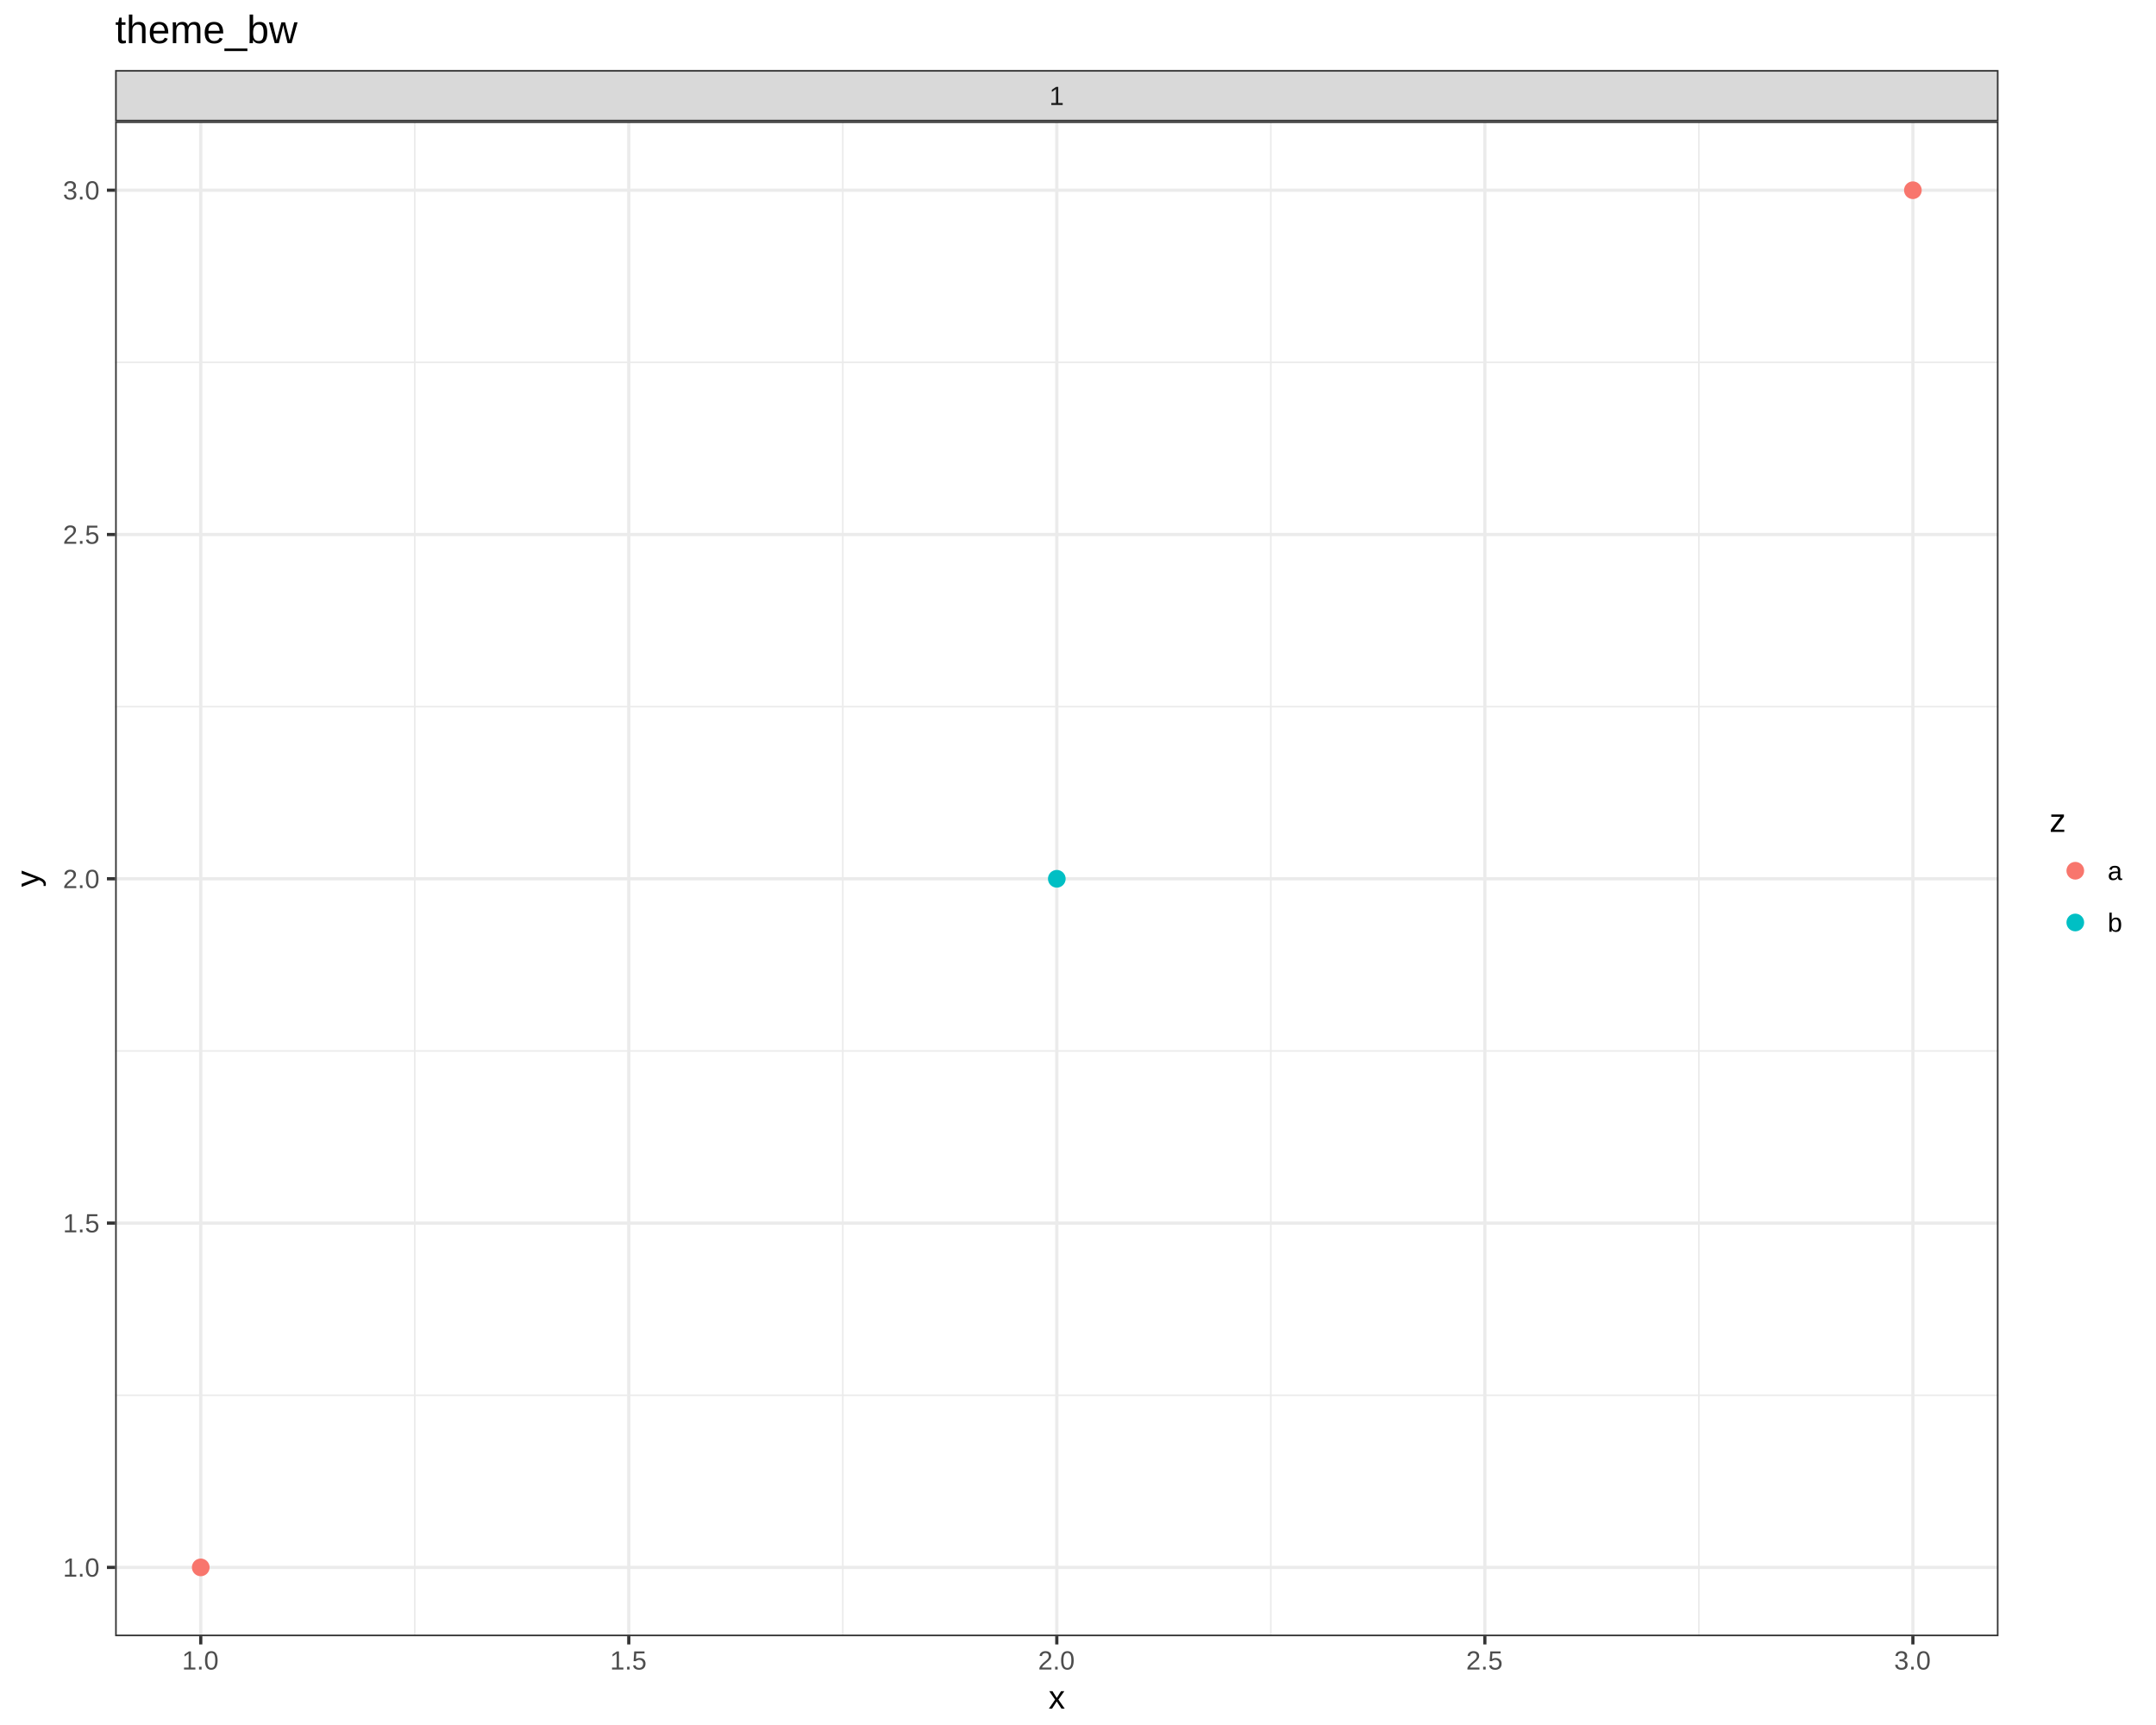
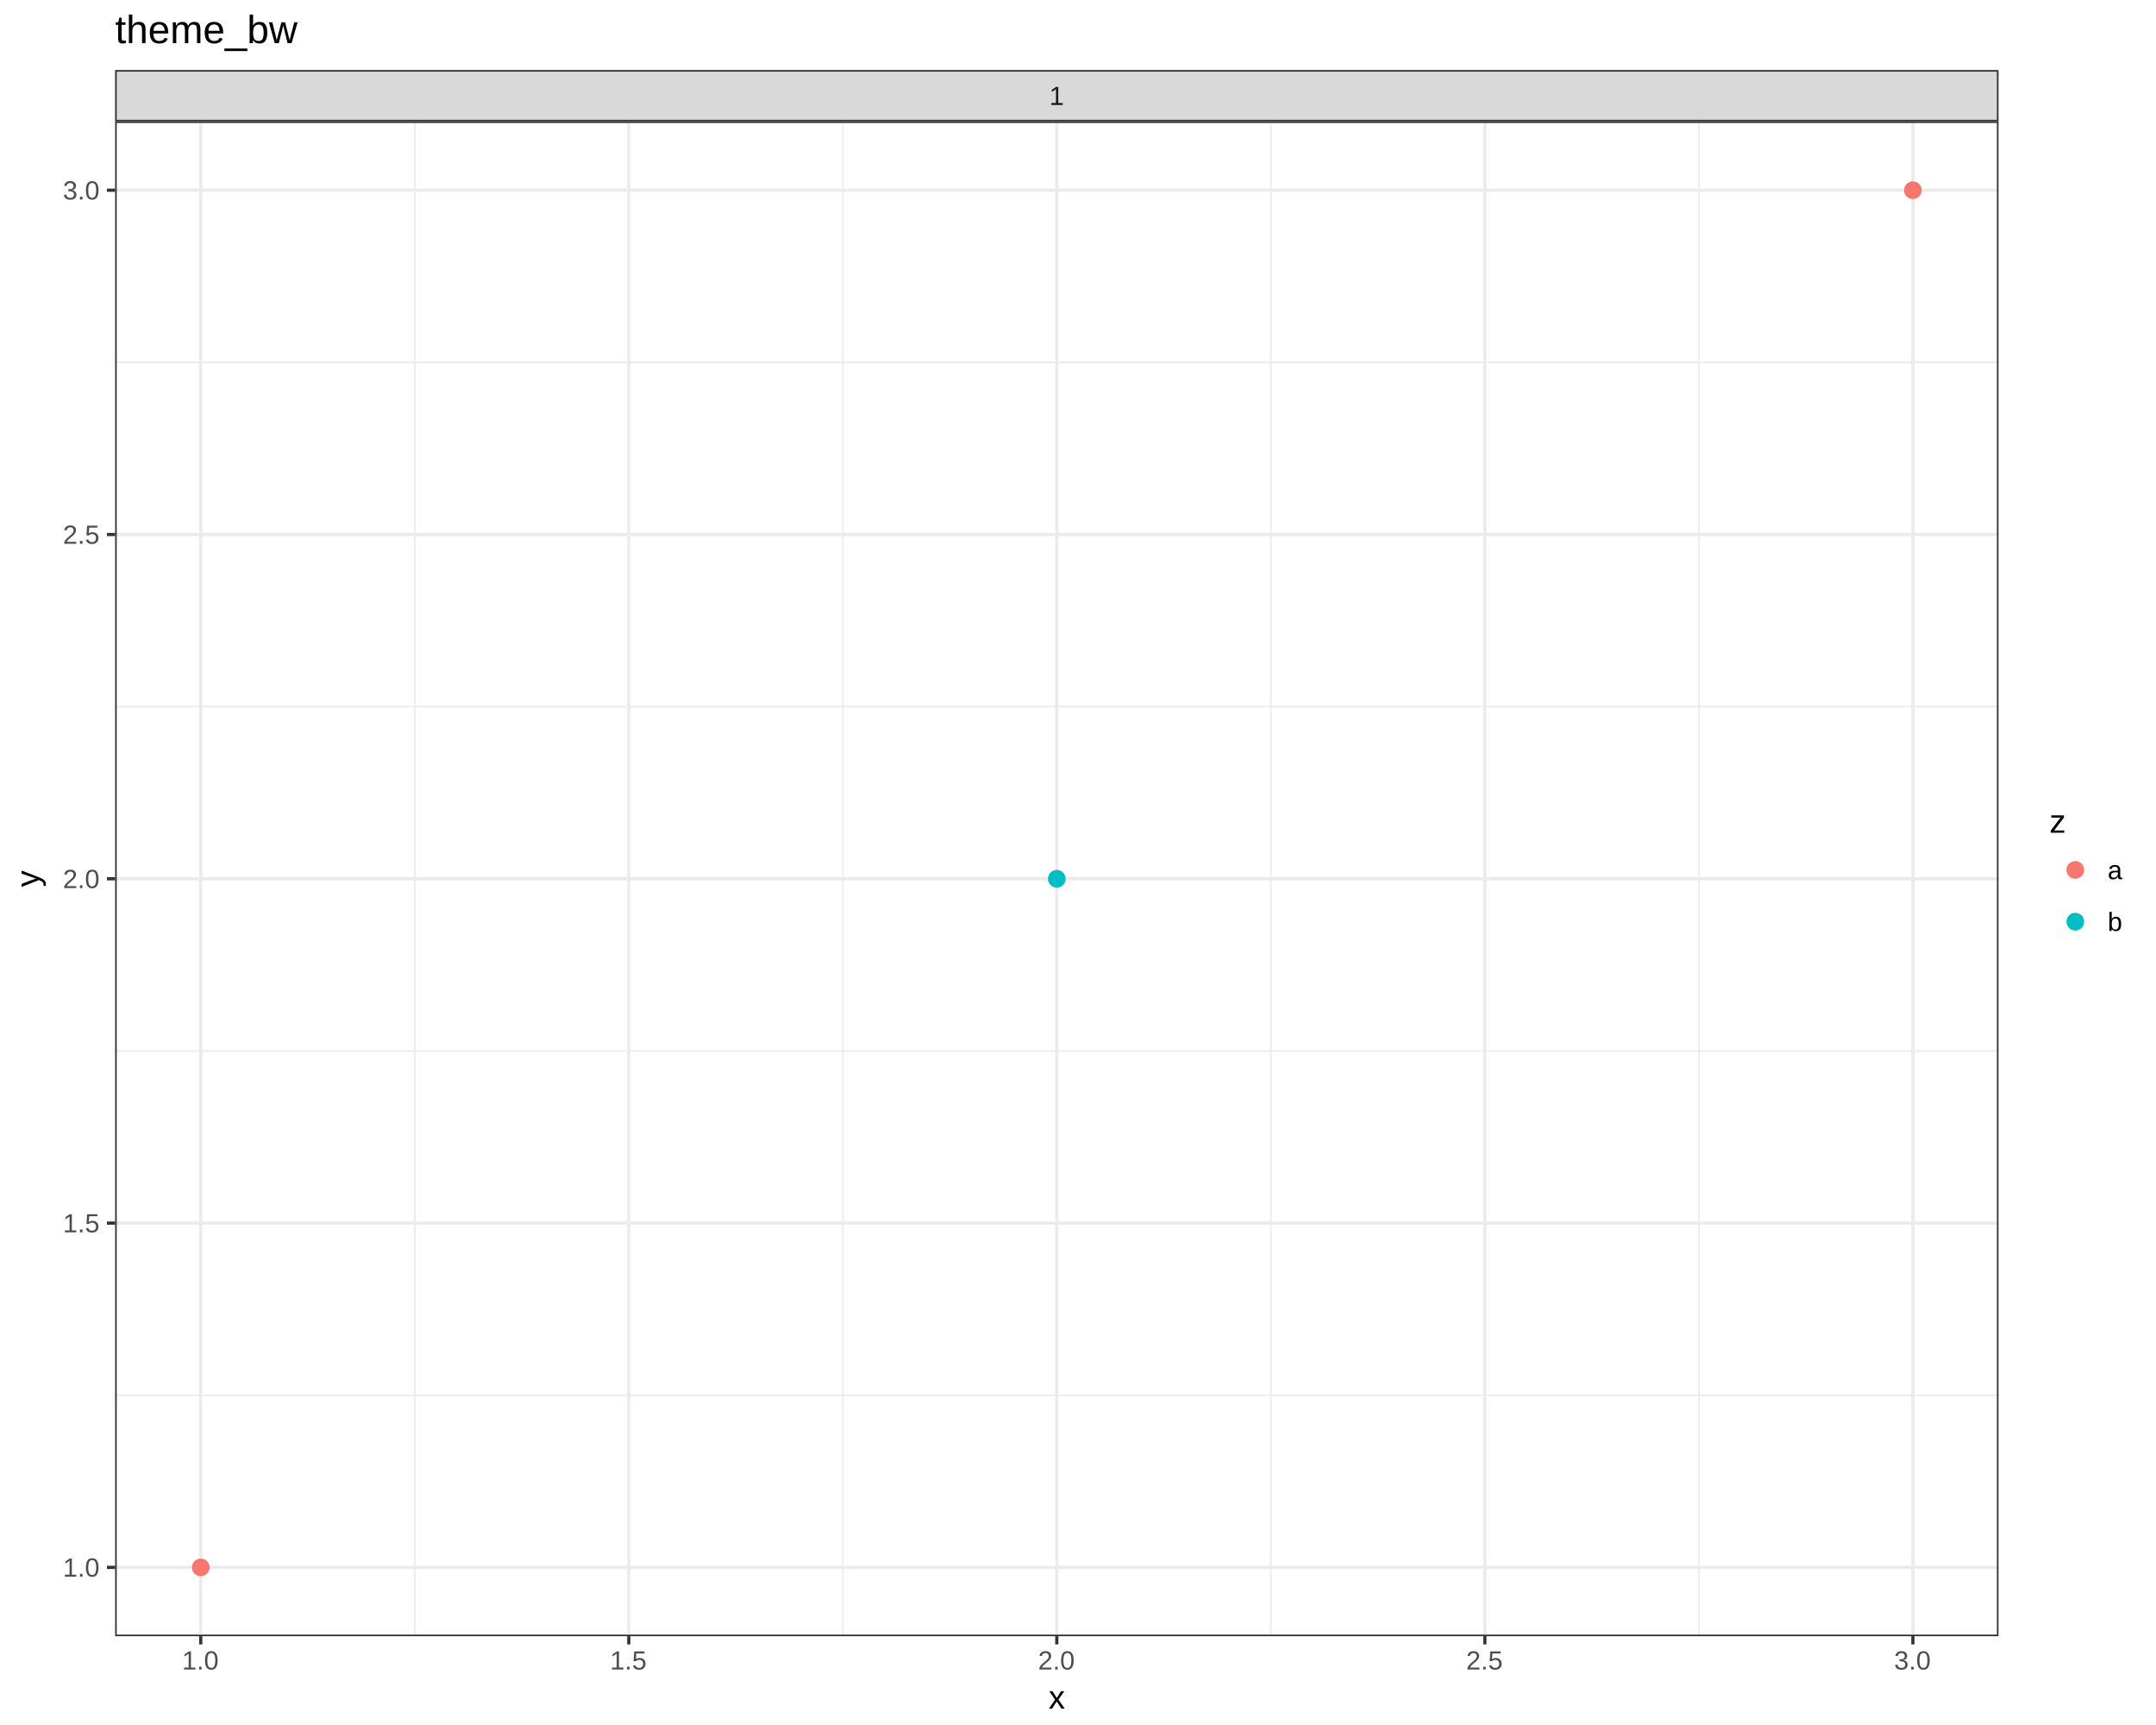
<svg xmlns="http://www.w3.org/2000/svg" viewBox="0 0 720.00 576.00">
  <defs>
    <style type="text/css">
    line, polyline, polygon, path, rect, circle {
      fill: none;
      stroke: #000000;
      stroke-linecap: round;
      stroke-linejoin: round;
      stroke-miterlimit: 10.00;
    }
  </style>
  </defs>
  <rect width="100%" height="100%" style="stroke: none; fill: #FFFFFF;" />
  <rect x="0.00" y="0.00" width="720.00" height="576.00" style="stroke-width: 1.07; stroke: #FFFFFF; fill: #FFFFFF;" />
  <defs>
    <clipPath id="cpMzguNDV8NjY3LjQwfDU0Ni4zNnw0MC41Mw==">
      <rect x="38.45" y="40.53" width="628.95" height="505.83" />
    </clipPath>
  </defs>
  <rect x="38.45" y="40.53" width="628.95" height="505.83" style="stroke-width: 1.07; stroke: none; fill: #FFFFFF;" clip-path="url(#cpMzguNDV8NjY3LjQwfDU0Ni4zNnw0MC41Mw==)" />
  <polyline points="38.45,465.89 667.40,465.89 " style="stroke-width: 0.53; stroke: #EBEBEB; stroke-linecap: butt;" clip-path="url(#cpMzguNDV8NjY3LjQwfDU0Ni4zNnw0MC41Mw==)" />
  <polyline points="38.45,350.93 667.40,350.93 " style="stroke-width: 0.53; stroke: #EBEBEB; stroke-linecap: butt;" clip-path="url(#cpMzguNDV8NjY3LjQwfDU0Ni4zNnw0MC41Mw==)" />
  <polyline points="38.45,235.96 667.40,235.96 " style="stroke-width: 0.53; stroke: #EBEBEB; stroke-linecap: butt;" clip-path="url(#cpMzguNDV8NjY3LjQwfDU0Ni4zNnw0MC41Mw==)" />
  <polyline points="38.45,121.00 667.40,121.00 " style="stroke-width: 0.53; stroke: #EBEBEB; stroke-linecap: butt;" clip-path="url(#cpMzguNDV8NjY3LjQwfDU0Ni4zNnw0MC41Mw==)" />
  <polyline points="138.51,546.36 138.51,40.53 " style="stroke-width: 0.53; stroke: #EBEBEB; stroke-linecap: butt;" clip-path="url(#cpMzguNDV8NjY3LjQwfDU0Ni4zNnw0MC41Mw==)" />
  <polyline points="281.45,546.36 281.45,40.53 " style="stroke-width: 0.53; stroke: #EBEBEB; stroke-linecap: butt;" clip-path="url(#cpMzguNDV8NjY3LjQwfDU0Ni4zNnw0MC41Mw==)" />
  <polyline points="424.39,546.36 424.39,40.53 " style="stroke-width: 0.53; stroke: #EBEBEB; stroke-linecap: butt;" clip-path="url(#cpMzguNDV8NjY3LjQwfDU0Ni4zNnw0MC41Mw==)" />
  <polyline points="567.34,546.36 567.34,40.53 " style="stroke-width: 0.53; stroke: #EBEBEB; stroke-linecap: butt;" clip-path="url(#cpMzguNDV8NjY3LjQwfDU0Ni4zNnw0MC41Mw==)" />
  <polyline points="38.45,523.37 667.40,523.37 " style="stroke-width: 1.07; stroke: #EBEBEB; stroke-linecap: butt;" clip-path="url(#cpMzguNDV8NjY3LjQwfDU0Ni4zNnw0MC41Mw==)" />
  <polyline points="38.45,408.41 667.40,408.41 " style="stroke-width: 1.07; stroke: #EBEBEB; stroke-linecap: butt;" clip-path="url(#cpMzguNDV8NjY3LjQwfDU0Ni4zNnw0MC41Mw==)" />
  <polyline points="38.45,293.44 667.40,293.44 " style="stroke-width: 1.07; stroke: #EBEBEB; stroke-linecap: butt;" clip-path="url(#cpMzguNDV8NjY3LjQwfDU0Ni4zNnw0MC41Mw==)" />
  <polyline points="38.45,178.48 667.40,178.48 " style="stroke-width: 1.07; stroke: #EBEBEB; stroke-linecap: butt;" clip-path="url(#cpMzguNDV8NjY3LjQwfDU0Ni4zNnw0MC41Mw==)" />
  <polyline points="38.45,63.52 667.40,63.52 " style="stroke-width: 1.07; stroke: #EBEBEB; stroke-linecap: butt;" clip-path="url(#cpMzguNDV8NjY3LjQwfDU0Ni4zNnw0MC41Mw==)" />
  <polyline points="67.04,546.36 67.04,40.53 " style="stroke-width: 1.07; stroke: #EBEBEB; stroke-linecap: butt;" clip-path="url(#cpMzguNDV8NjY3LjQwfDU0Ni4zNnw0MC41Mw==)" />
  <polyline points="209.98,546.36 209.98,40.53 " style="stroke-width: 1.07; stroke: #EBEBEB; stroke-linecap: butt;" clip-path="url(#cpMzguNDV8NjY3LjQwfDU0Ni4zNnw0MC41Mw==)" />
  <polyline points="352.92,546.36 352.92,40.53 " style="stroke-width: 1.07; stroke: #EBEBEB; stroke-linecap: butt;" clip-path="url(#cpMzguNDV8NjY3LjQwfDU0Ni4zNnw0MC41Mw==)" />
  <polyline points="495.87,546.36 495.87,40.53 " style="stroke-width: 1.07; stroke: #EBEBEB; stroke-linecap: butt;" clip-path="url(#cpMzguNDV8NjY3LjQwfDU0Ni4zNnw0MC41Mw==)" />
  <polyline points="638.81,546.36 638.81,40.53 " style="stroke-width: 1.07; stroke: #EBEBEB; stroke-linecap: butt;" clip-path="url(#cpMzguNDV8NjY3LjQwfDU0Ni4zNnw0MC41Mw==)" />
  <circle cx="67.04" cy="523.37" r="1.95pt" style="stroke-width: 0.71; stroke: #F8766D; fill: #F8766D;" clip-path="url(#cpMzguNDV8NjY3LjQwfDU0Ni4zNnw0MC41Mw==)" />
  <circle cx="352.92" cy="293.44" r="1.95pt" style="stroke-width: 0.71; stroke: #00BFC4; fill: #00BFC4;" clip-path="url(#cpMzguNDV8NjY3LjQwfDU0Ni4zNnw0MC41Mw==)" />
  <circle cx="638.81" cy="63.52" r="1.95pt" style="stroke-width: 0.71; stroke: #F8766D; fill: #F8766D;" clip-path="url(#cpMzguNDV8NjY3LjQwfDU0Ni4zNnw0MC41Mw==)" />
  <rect x="38.45" y="40.53" width="628.95" height="505.83" style="stroke-width: 1.07; stroke: #333333;" clip-path="url(#cpMzguNDV8NjY3LjQwfDU0Ni4zNnw0MC41Mw==)" />
  <defs>
    <clipPath id="cpMC4wMHw3MjAuMDB8NTc2LjAwfDAuMDA=">
      <rect x="0.00" y="0.00" width="720.00" height="576.00" />
    </clipPath>
  </defs>
  <defs>
    <clipPath id="cpMzguNDV8NjY3LjQwfDQwLjUzfDIzLjM4">
      <rect x="38.45" y="23.38" width="628.95" height="17.15" />
    </clipPath>
  </defs>
  <rect x="38.45" y="23.38" width="628.95" height="17.15" style="stroke-width: 1.07; stroke: #333333; fill: #D9D9D9;" clip-path="url(#cpMzguNDV8NjY3LjQwfDQwLjUzfDIzLjM4)" />
  <g clip-path="url(#cpMzguNDV8NjY3LjQwfDQwLjUzfDIzLjM4)">
    <text x="350.42" y="35.05" style="font-size: 8.80px; fill: #1A1A1A; font-family: Liberation Sans;" textLength="5.01px" lengthAdjust="spacingAndGlyphs">1</text>
  </g>
  <defs>
    <clipPath id="cpMC4wMHw3MjAuMDB8NTc2LjAwfDAuMDA=">
      <rect x="0.00" y="0.00" width="720.00" height="576.00" />
    </clipPath>
  </defs>
  <polyline points="67.04,549.10 67.04,546.36 " style="stroke-width: 1.07; stroke: #333333; stroke-linecap: butt;" clip-path="url(#cpMC4wMHw3MjAuMDB8NTc2LjAwfDAuMDA=)" />
  <polyline points="209.98,549.10 209.98,546.36 " style="stroke-width: 1.07; stroke: #333333; stroke-linecap: butt;" clip-path="url(#cpMC4wMHw3MjAuMDB8NTc2LjAwfDAuMDA=)" />
  <polyline points="352.92,549.10 352.92,546.36 " style="stroke-width: 1.07; stroke: #333333; stroke-linecap: butt;" clip-path="url(#cpMC4wMHw3MjAuMDB8NTc2LjAwfDAuMDA=)" />
  <polyline points="495.87,549.10 495.87,546.36 " style="stroke-width: 1.07; stroke: #333333; stroke-linecap: butt;" clip-path="url(#cpMC4wMHw3MjAuMDB8NTc2LjAwfDAuMDA=)" />
  <polyline points="638.81,549.10 638.81,546.36 " style="stroke-width: 1.07; stroke: #333333; stroke-linecap: butt;" clip-path="url(#cpMC4wMHw3MjAuMDB8NTc2LjAwfDAuMDA=)" />
  <g clip-path="url(#cpMC4wMHw3MjAuMDB8NTc2LjAwfDAuMDA=)">
    <text x="60.78" y="557.48" style="font-size: 8.80px; fill: #4D4D4D; font-family: Liberation Sans;" textLength="12.51px" lengthAdjust="spacingAndGlyphs">1.0</text>
  </g>
  <g clip-path="url(#cpMC4wMHw3MjAuMDB8NTc2LjAwfDAuMDA=)">
    <text x="203.72" y="557.48" style="font-size: 8.80px; fill: #4D4D4D; font-family: Liberation Sans;" textLength="12.51px" lengthAdjust="spacingAndGlyphs">1.5</text>
  </g>
  <g clip-path="url(#cpMC4wMHw3MjAuMDB8NTc2LjAwfDAuMDA=)">
    <text x="346.67" y="557.48" style="font-size: 8.80px; fill: #4D4D4D; font-family: Liberation Sans;" textLength="12.51px" lengthAdjust="spacingAndGlyphs">2.0</text>
  </g>
  <g clip-path="url(#cpMC4wMHw3MjAuMDB8NTc2LjAwfDAuMDA=)">
    <text x="489.61" y="557.48" style="font-size: 8.80px; fill: #4D4D4D; font-family: Liberation Sans;" textLength="12.51px" lengthAdjust="spacingAndGlyphs">2.5</text>
  </g>
  <g clip-path="url(#cpMC4wMHw3MjAuMDB8NTc2LjAwfDAuMDA=)">
    <text x="632.55" y="557.48" style="font-size: 8.80px; fill: #4D4D4D; font-family: Liberation Sans;" textLength="12.51px" lengthAdjust="spacingAndGlyphs">3.0</text>
  </g>
  <g clip-path="url(#cpMC4wMHw3MjAuMDB8NTc2LjAwfDAuMDA=)">
    <text x="21.01" y="526.46" style="font-size: 8.80px; fill: #4D4D4D; font-family: Liberation Sans;" textLength="12.51px" lengthAdjust="spacingAndGlyphs">1.0</text>
  </g>
  <g clip-path="url(#cpMC4wMHw3MjAuMDB8NTc2LjAwfDAuMDA=)">
    <text x="21.01" y="411.50" style="font-size: 8.80px; fill: #4D4D4D; font-family: Liberation Sans;" textLength="12.51px" lengthAdjust="spacingAndGlyphs">1.5</text>
  </g>
  <g clip-path="url(#cpMC4wMHw3MjAuMDB8NTc2LjAwfDAuMDA=)">
    <text x="21.01" y="296.54" style="font-size: 8.80px; fill: #4D4D4D; font-family: Liberation Sans;" textLength="12.51px" lengthAdjust="spacingAndGlyphs">2.0</text>
  </g>
  <g clip-path="url(#cpMC4wMHw3MjAuMDB8NTc2LjAwfDAuMDA=)">
    <text x="21.01" y="181.58" style="font-size: 8.80px; fill: #4D4D4D; font-family: Liberation Sans;" textLength="12.51px" lengthAdjust="spacingAndGlyphs">2.5</text>
  </g>
  <g clip-path="url(#cpMC4wMHw3MjAuMDB8NTc2LjAwfDAuMDA=)">
    <text x="21.01" y="66.62" style="font-size: 8.80px; fill: #4D4D4D; font-family: Liberation Sans;" textLength="12.51px" lengthAdjust="spacingAndGlyphs">3.0</text>
  </g>
  <polyline points="35.71,523.37 38.45,523.37 " style="stroke-width: 1.07; stroke: #333333; stroke-linecap: butt;" clip-path="url(#cpMC4wMHw3MjAuMDB8NTc2LjAwfDAuMDA=)" />
  <polyline points="35.71,408.41 38.45,408.41 " style="stroke-width: 1.07; stroke: #333333; stroke-linecap: butt;" clip-path="url(#cpMC4wMHw3MjAuMDB8NTc2LjAwfDAuMDA=)" />
  <polyline points="35.71,293.44 38.45,293.44 " style="stroke-width: 1.07; stroke: #333333; stroke-linecap: butt;" clip-path="url(#cpMC4wMHw3MjAuMDB8NTc2LjAwfDAuMDA=)" />
  <polyline points="35.71,178.48 38.45,178.48 " style="stroke-width: 1.07; stroke: #333333; stroke-linecap: butt;" clip-path="url(#cpMC4wMHw3MjAuMDB8NTc2LjAwfDAuMDA=)" />
  <polyline points="35.71,63.52 38.45,63.52 " style="stroke-width: 1.07; stroke: #333333; stroke-linecap: butt;" clip-path="url(#cpMC4wMHw3MjAuMDB8NTc2LjAwfDAuMDA=)" />
  <g clip-path="url(#cpMC4wMHw3MjAuMDB8NTc2LjAwfDAuMDA=)">
    <text x="350.17" y="570.52" style="font-size: 11.00px; font-family: Liberation Sans;" textLength="5.50px" lengthAdjust="spacingAndGlyphs">x</text>
  </g>
  <g clip-path="url(#cpMC4wMHw3MjAuMDB8NTc2LjAwfDAuMDA=)">
    <text transform="translate(13.04,296.19) rotate(-90)" style="font-size: 11.00px; font-family: Liberation Sans;" textLength="5.50px" lengthAdjust="spacingAndGlyphs">y</text>
  </g>
-   <rect x="678.74" y="264.55" width="35.78" height="57.78" style="stroke-width: 1.07; stroke: none; fill: #FFFFFF;" clip-path="url(#cpMC4wMHw3MjAuMDB8NTc2LjAwfDAuMDA=)" />
+   <rect x="678.74" y="264.82" width="35.78" height="57.24" style="stroke-width: 1.07; stroke: none; fill: #FFFFFF;" clip-path="url(#cpMC4wMHw3MjAuMDB8NTc2LjAwfDAuMDA=)" />
  <g clip-path="url(#cpMC4wMHw3MjAuMDB8NTc2LjAwfDAuMDA=)">
-     <text x="684.41" y="277.79" style="font-size: 11.00px; font-family: Liberation Sans;" textLength="5.50px" lengthAdjust="spacingAndGlyphs">z</text>
+     <text x="684.41" y="278.06" style="font-size: 11.00px; font-family: Liberation Sans;" textLength="5.50px" lengthAdjust="spacingAndGlyphs">z</text>
  </g>
-   <rect x="684.41" y="282.11" width="17.28" height="17.28" style="stroke-width: 1.07; stroke: none; fill: #FFFFFF;" clip-path="url(#cpMC4wMHw3MjAuMDB8NTc2LjAwfDAuMDA=)" />
-   <circle cx="693.05" cy="290.75" r="1.95pt" style="stroke-width: 0.71; stroke: #F8766D; fill: #F8766D;" clip-path="url(#cpMC4wMHw3MjAuMDB8NTc2LjAwfDAuMDA=)" />
-   <rect x="684.41" y="299.39" width="17.28" height="17.28" style="stroke-width: 1.07; stroke: none; fill: #FFFFFF;" clip-path="url(#cpMC4wMHw3MjAuMDB8NTc2LjAwfDAuMDA=)" />
-   <circle cx="693.05" cy="308.03" r="1.95pt" style="stroke-width: 0.71; stroke: #00BFC4; fill: #00BFC4;" clip-path="url(#cpMC4wMHw3MjAuMDB8NTc2LjAwfDAuMDA=)" />
+   <rect x="684.41" y="281.84" width="17.28" height="17.28" style="stroke-width: 1.07; stroke: none; fill: #FFFFFF;" clip-path="url(#cpMC4wMHw3MjAuMDB8NTc2LjAwfDAuMDA=)" />
+   <circle cx="693.05" cy="290.48" r="1.95pt" style="stroke-width: 0.71; stroke: #F8766D; fill: #F8766D;" clip-path="url(#cpMC4wMHw3MjAuMDB8NTc2LjAwfDAuMDA=)" />
+   <rect x="684.41" y="299.12" width="17.28" height="17.28" style="stroke-width: 1.07; stroke: none; fill: #FFFFFF;" clip-path="url(#cpMC4wMHw3MjAuMDB8NTc2LjAwfDAuMDA=)" />
+   <circle cx="693.05" cy="307.76" r="1.95pt" style="stroke-width: 0.71; stroke: #00BFC4; fill: #00BFC4;" clip-path="url(#cpMC4wMHw3MjAuMDB8NTc2LjAwfDAuMDA=)" />
  <g clip-path="url(#cpMC4wMHw3MjAuMDB8NTc2LjAwfDAuMDA=)">
-     <text x="703.85" y="293.84" style="font-size: 8.80px; font-family: Liberation Sans;" textLength="5.01px" lengthAdjust="spacingAndGlyphs">a</text>
+     <text x="703.85" y="293.57" style="font-size: 8.80px; font-family: Liberation Sans;" textLength="5.01px" lengthAdjust="spacingAndGlyphs">a</text>
  </g>
  <g clip-path="url(#cpMC4wMHw3MjAuMDB8NTc2LjAwfDAuMDA=)">
-     <text x="703.85" y="311.12" style="font-size: 8.80px; font-family: Liberation Sans;" textLength="5.01px" lengthAdjust="spacingAndGlyphs">b</text>
+     <text x="703.85" y="310.85" style="font-size: 8.80px; font-family: Liberation Sans;" textLength="5.01px" lengthAdjust="spacingAndGlyphs">b</text>
  </g>
  <g clip-path="url(#cpMC4wMHw3MjAuMDB8NTc2LjAwfDAuMDA=)">
    <text x="38.45" y="14.42" style="font-size: 13.20px; font-family: Liberation Sans;" textLength="59.98px" lengthAdjust="spacingAndGlyphs">theme_bw</text>
  </g>
</svg>
